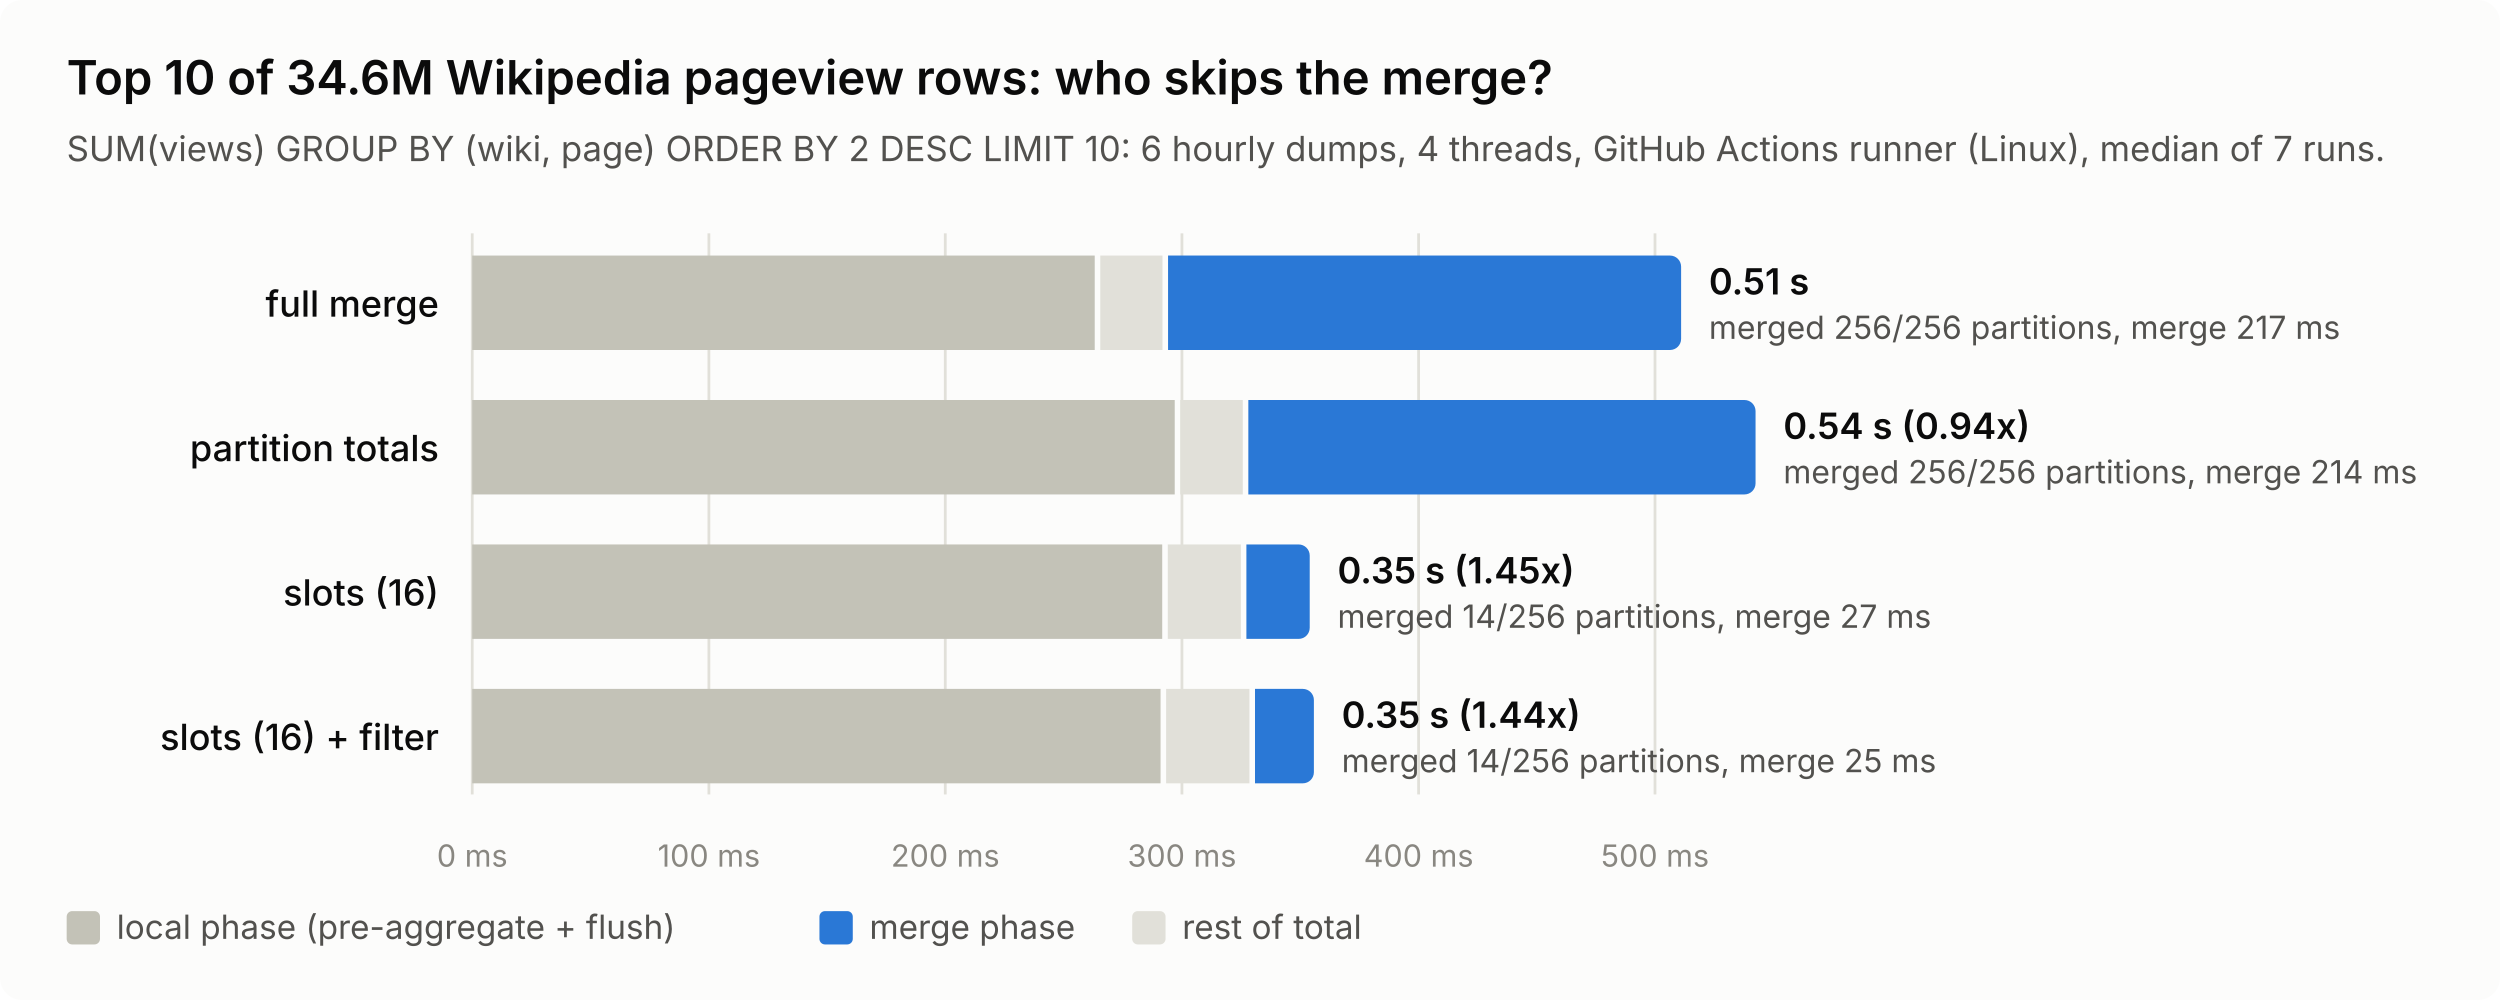
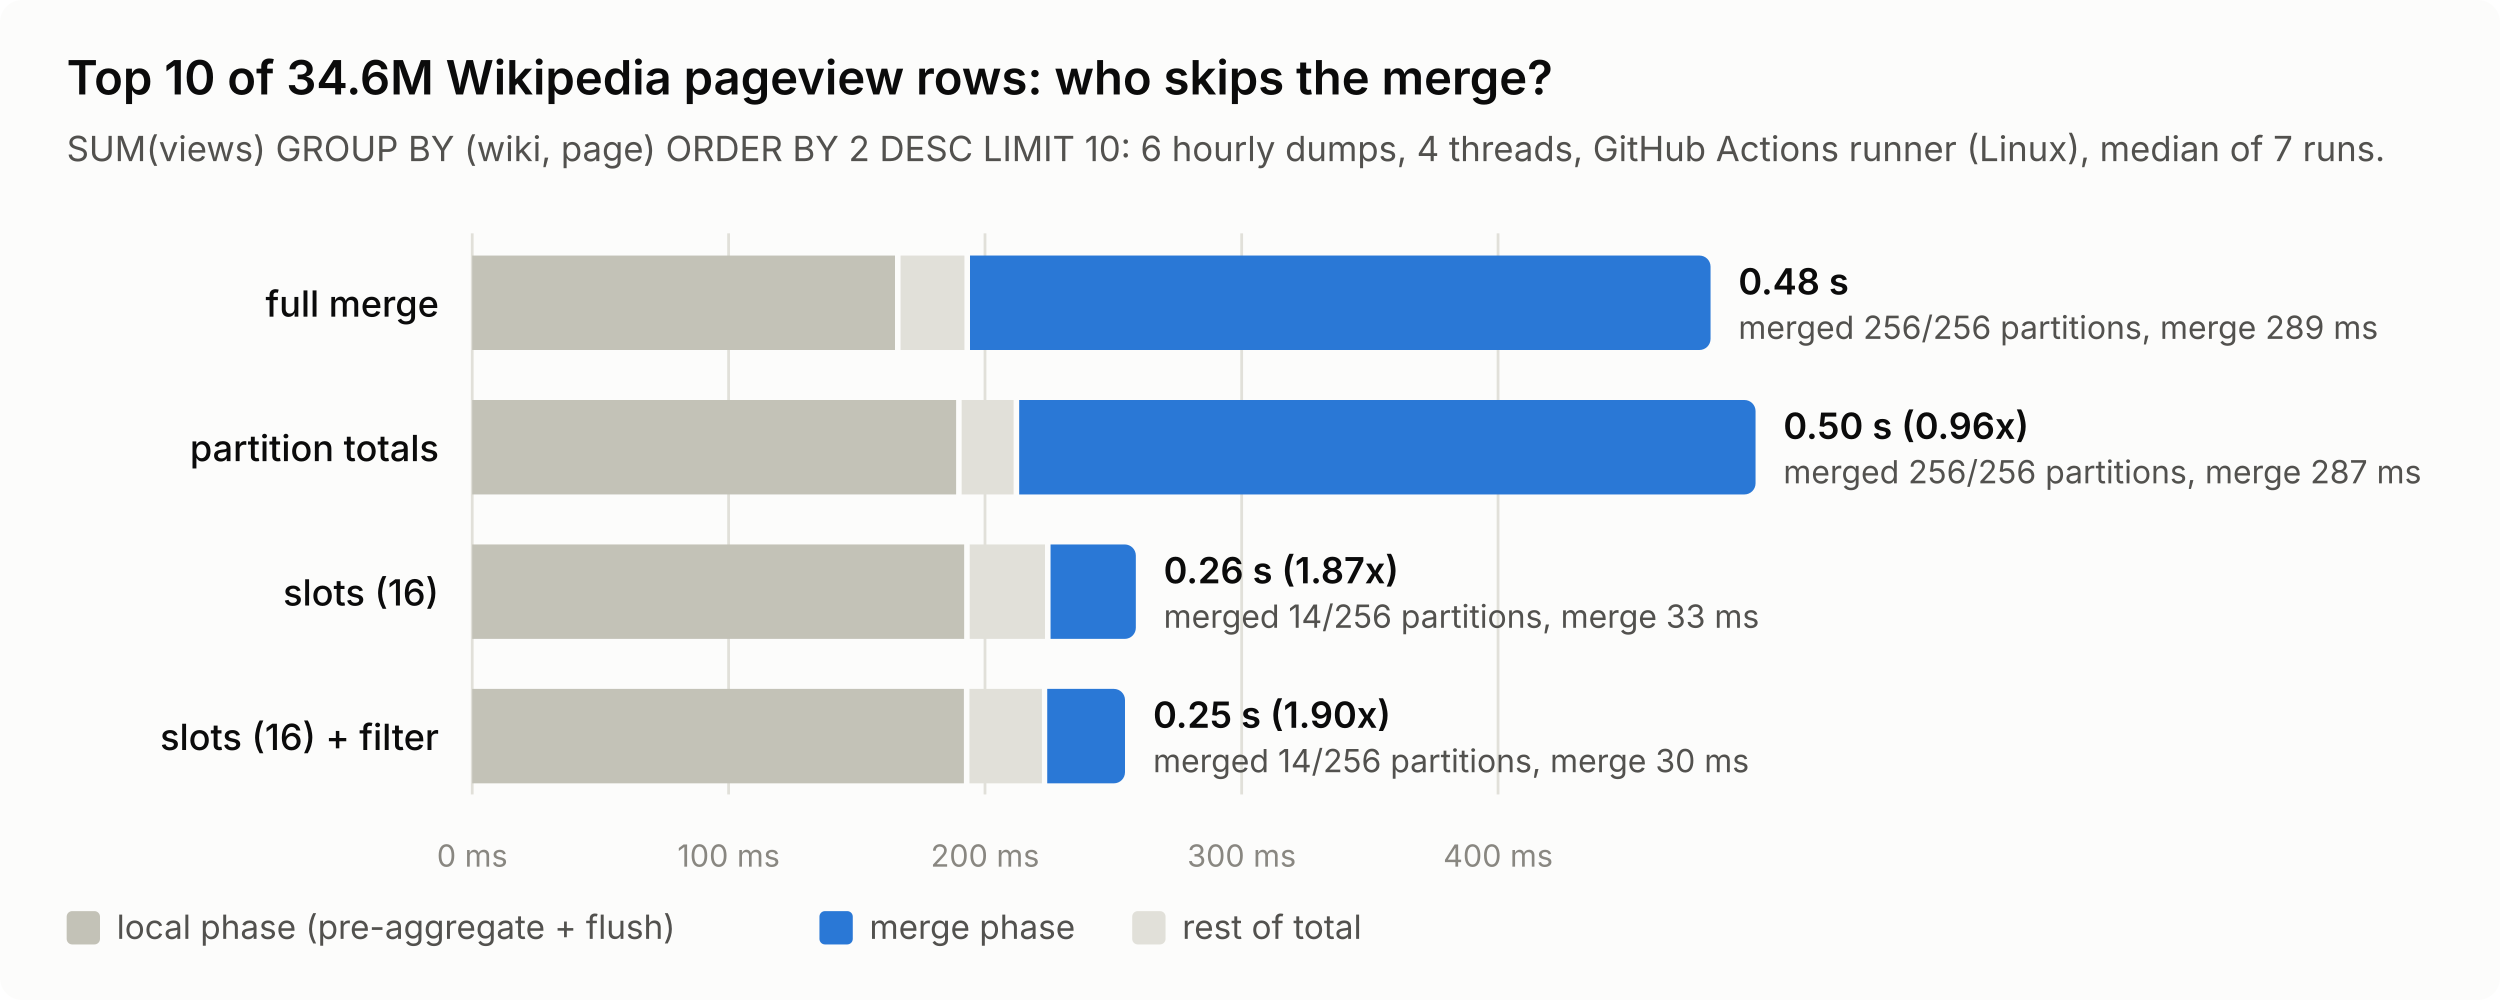
<svg xmlns="http://www.w3.org/2000/svg" width="900" height="360" viewBox="0 0 900 360" font-family="system-ui, -apple-system, &quot;Segoe UI&quot;, sans-serif">
  <rect width="100%" height="100%" rx="8" fill="#fcfcfb" />
  <text x="24.0" y="34.0" font-size="17" fill="#0b0b0b" text-anchor="start" font-weight="600">Top 10 of 34.6M Wikipedia pageview rows: who skips the merge?</text>
  <text x="24.0" y="58.0" font-size="12.5" fill="#52514e" text-anchor="start" font-weight="400">SUM(views) GROUP BY (wiki, page) ORDER BY 2 DESC LIMIT 10: 6 hourly dumps, 4 threads, GitHub Actions runner (Linux), median of 7 runs.</text>
  <line x1="170.0" y1="84.0" x2="170.0" y2="286.0" stroke="#e1e0d9" stroke-width="1" />
  <text x="170.0" y="312.0" font-size="11" fill="#898781" text-anchor="middle" font-weight="400">0 ms</text>
-   <line x1="255.2" y1="84.0" x2="255.2" y2="286.0" stroke="#e1e0d9" stroke-width="1" />
-   <text x="255.2" y="312.0" font-size="11" fill="#898781" text-anchor="middle" font-weight="400">100 ms</text>
-   <line x1="340.3" y1="84.0" x2="340.3" y2="286.0" stroke="#e1e0d9" stroke-width="1" />
-   <text x="340.3" y="312.0" font-size="11" fill="#898781" text-anchor="middle" font-weight="400">200 ms</text>
-   <line x1="425.5" y1="84.0" x2="425.5" y2="286.0" stroke="#e1e0d9" stroke-width="1" />
-   <text x="425.5" y="312.0" font-size="11" fill="#898781" text-anchor="middle" font-weight="400">300 ms</text>
-   <line x1="510.7" y1="84.0" x2="510.7" y2="286.0" stroke="#e1e0d9" stroke-width="1" />
-   <text x="510.7" y="312.0" font-size="11" fill="#898781" text-anchor="middle" font-weight="400">400 ms</text>
-   <line x1="595.8" y1="84.0" x2="595.8" y2="286.0" stroke="#e1e0d9" stroke-width="1" />
-   <text x="595.8" y="312.0" font-size="11" fill="#898781" text-anchor="middle" font-weight="400">500 ms</text>
+   <line x1="262.3" y1="84.0" x2="262.3" y2="286.0" stroke="#e1e0d9" stroke-width="1" />
+   <text x="262.3" y="312.0" font-size="11" fill="#898781" text-anchor="middle" font-weight="400">100 ms</text>
+   <line x1="354.6" y1="84.0" x2="354.6" y2="286.0" stroke="#e1e0d9" stroke-width="1" />
+   <text x="354.6" y="312.0" font-size="11" fill="#898781" text-anchor="middle" font-weight="400">200 ms</text>
+   <line x1="447.0" y1="84.0" x2="447.0" y2="286.0" stroke="#e1e0d9" stroke-width="1" />
+   <text x="447.0" y="312.0" font-size="11" fill="#898781" text-anchor="middle" font-weight="400">300 ms</text>
+   <line x1="539.3" y1="84.0" x2="539.3" y2="286.0" stroke="#e1e0d9" stroke-width="1" />
+   <text x="539.3" y="312.0" font-size="11" fill="#898781" text-anchor="middle" font-weight="400">400 ms</text>
  <text x="158.0" y="114.0" font-size="13" fill="#0b0b0b" text-anchor="end" font-weight="500">full merge</text>
-   <rect x="170.0" y="92.0" width="224.1" height="34.0" rx="0" fill="#c3c2b7" />
-   <rect x="396.1" y="92.0" width="22.4" height="34.0" rx="0" fill="#e1e0d9" />
-   <path d="M420.5,92.0 h180.7 a4,4 0 0 1 4,4 v26.0 a4,4 0 0 1 -4,4 h-180.7 z" fill="#2a78d6" />
-   <text x="615.2" y="106.0" font-size="13" fill="#0b0b0b" text-anchor="start" font-weight="600">0.51 s</text>
-   <text x="615.2" y="122.0" font-size="11.5" fill="#52514e" text-anchor="start" font-weight="400">merged 256/256 partitions, merge 217 ms</text>
+   <rect x="170.0" y="92.0" width="152.2" height="34.0" rx="0" fill="#c3c2b7" />
+   <rect x="324.2" y="92.0" width="23.0" height="34.0" rx="0" fill="#e1e0d9" />
+   <path d="M349.2,92.0 h262.6 a4,4 0 0 1 4,4 v26.0 a4,4 0 0 1 -4,4 h-262.6 z" fill="#2a78d6" />
+   <text x="625.8" y="106.0" font-size="13" fill="#0b0b0b" text-anchor="start" font-weight="600">0.48 s</text>
+   <text x="625.8" y="122.0" font-size="11.5" fill="#52514e" text-anchor="start" font-weight="400">merged 256/256 partitions, merge 289 ms</text>
  <text x="158.0" y="166.0" font-size="13" fill="#0b0b0b" text-anchor="end" font-weight="500">partition totals</text>
-   <rect x="170.0" y="144.0" width="252.9" height="34.0" rx="0" fill="#c3c2b7" />
-   <rect x="424.9" y="144.0" width="22.5" height="34.0" rx="0" fill="#e1e0d9" />
-   <path d="M449.4,144.0 h178.6 a4,4 0 0 1 4,4 v26.0 a4,4 0 0 1 -4,4 h-178.6 z" fill="#2a78d6" />
-   <text x="642.0" y="158.0" font-size="13" fill="#0b0b0b" text-anchor="start" font-weight="600">0.54 s  (0.94x)</text>
-   <text x="642.0" y="174.0" font-size="11.5" fill="#52514e" text-anchor="start" font-weight="400">merged 256/256 partitions, merge 214 ms</text>
+   <rect x="170.0" y="144.0" width="174.2" height="34.0" rx="0" fill="#c3c2b7" />
+   <rect x="346.2" y="144.0" width="18.7" height="34.0" rx="0" fill="#e1e0d9" />
+   <path d="M366.9,144.0 h261.1 a4,4 0 0 1 4,4 v26.0 a4,4 0 0 1 -4,4 h-261.1 z" fill="#2a78d6" />
+   <text x="642.0" y="158.0" font-size="13" fill="#0b0b0b" text-anchor="start" font-weight="600">0.50 s  (0.96x)</text>
+   <text x="642.0" y="174.0" font-size="11.5" fill="#52514e" text-anchor="start" font-weight="400">merged 256/256 partitions, merge 287 ms</text>
  <text x="158.0" y="218.0" font-size="13" fill="#0b0b0b" text-anchor="end" font-weight="500">slots (16)</text>
-   <rect x="170.0" y="196.0" width="248.4" height="34.0" rx="0" fill="#c3c2b7" />
-   <rect x="420.4" y="196.0" width="26.3" height="34.0" rx="0" fill="#e1e0d9" />
-   <path d="M448.7,196.0 h18.8 a4,4 0 0 1 4,4 v26.0 a4,4 0 0 1 -4,4 h-18.8 z" fill="#2a78d6" />
-   <text x="481.5" y="210.0" font-size="13" fill="#0b0b0b" text-anchor="start" font-weight="600">0.35 s  (1.45x)</text>
-   <text x="481.5" y="226.0" font-size="11.5" fill="#52514e" text-anchor="start" font-weight="400">merged 14/256 partitions, merge 27 ms</text>
+   <rect x="170.0" y="196.0" width="177.1" height="34.0" rx="0" fill="#c3c2b7" />
+   <rect x="349.1" y="196.0" width="27.1" height="34.0" rx="0" fill="#e1e0d9" />
+   <path d="M378.2,196.0 h26.7 a4,4 0 0 1 4,4 v26.0 a4,4 0 0 1 -4,4 h-26.7 z" fill="#2a78d6" />
+   <text x="418.9" y="210.0" font-size="13" fill="#0b0b0b" text-anchor="start" font-weight="600">0.26 s  (1.87x)</text>
+   <text x="418.9" y="226.0" font-size="11.5" fill="#52514e" text-anchor="start" font-weight="400">merged 14/256 partitions, merge 33 ms</text>
  <text x="158.0" y="270.0" font-size="13" fill="#0b0b0b" text-anchor="end" font-weight="500">slots (16) + filter</text>
-   <rect x="170.0" y="248.0" width="247.8" height="34.0" rx="0" fill="#c3c2b7" />
-   <rect x="419.8" y="248.0" width="30.0" height="34.0" rx="0" fill="#e1e0d9" />
-   <path d="M451.8,248.0 h17.2 a4,4 0 0 1 4,4 v26.0 a4,4 0 0 1 -4,4 h-17.2 z" fill="#2a78d6" />
-   <text x="483.0" y="262.0" font-size="13" fill="#0b0b0b" text-anchor="start" font-weight="600">0.35 s  (1.44x)</text>
-   <text x="483.0" y="278.0" font-size="11.5" fill="#52514e" text-anchor="start" font-weight="400">merged 14/256 partitions, merge 25 ms</text>
+   <rect x="170.0" y="248.0" width="177.0" height="34.0" rx="0" fill="#c3c2b7" />
+   <rect x="349.0" y="248.0" width="26.1" height="34.0" rx="0" fill="#e1e0d9" />
+   <path d="M377.0,248.0 h24.0 a4,4 0 0 1 4,4 v26.0 a4,4 0 0 1 -4,4 h-24.0 z" fill="#2a78d6" />
+   <text x="415.1" y="262.0" font-size="13" fill="#0b0b0b" text-anchor="start" font-weight="600">0.25 s  (1.90x)</text>
+   <text x="415.1" y="278.0" font-size="11.5" fill="#52514e" text-anchor="start" font-weight="400">merged 14/256 partitions, merge 30 ms</text>
  <rect x="24.0" y="328.0" width="12.0" height="12.0" rx="2" fill="#c3c2b7" />
  <text x="42.0" y="338.0" font-size="12" fill="#52514e" text-anchor="start" font-weight="400">local phase (pre-aggregate + flush)</text>
  <rect x="295.0" y="328.0" width="12.0" height="12.0" rx="2" fill="#2a78d6" />
  <text x="313.0" y="338.0" font-size="12" fill="#52514e" text-anchor="start" font-weight="400">merge phase</text>
  <rect x="407.6" y="328.0" width="12.0" height="12.0" rx="2" fill="#e1e0d9" />
  <text x="425.6" y="338.0" font-size="12" fill="#52514e" text-anchor="start" font-weight="400">rest of total</text>
</svg>
